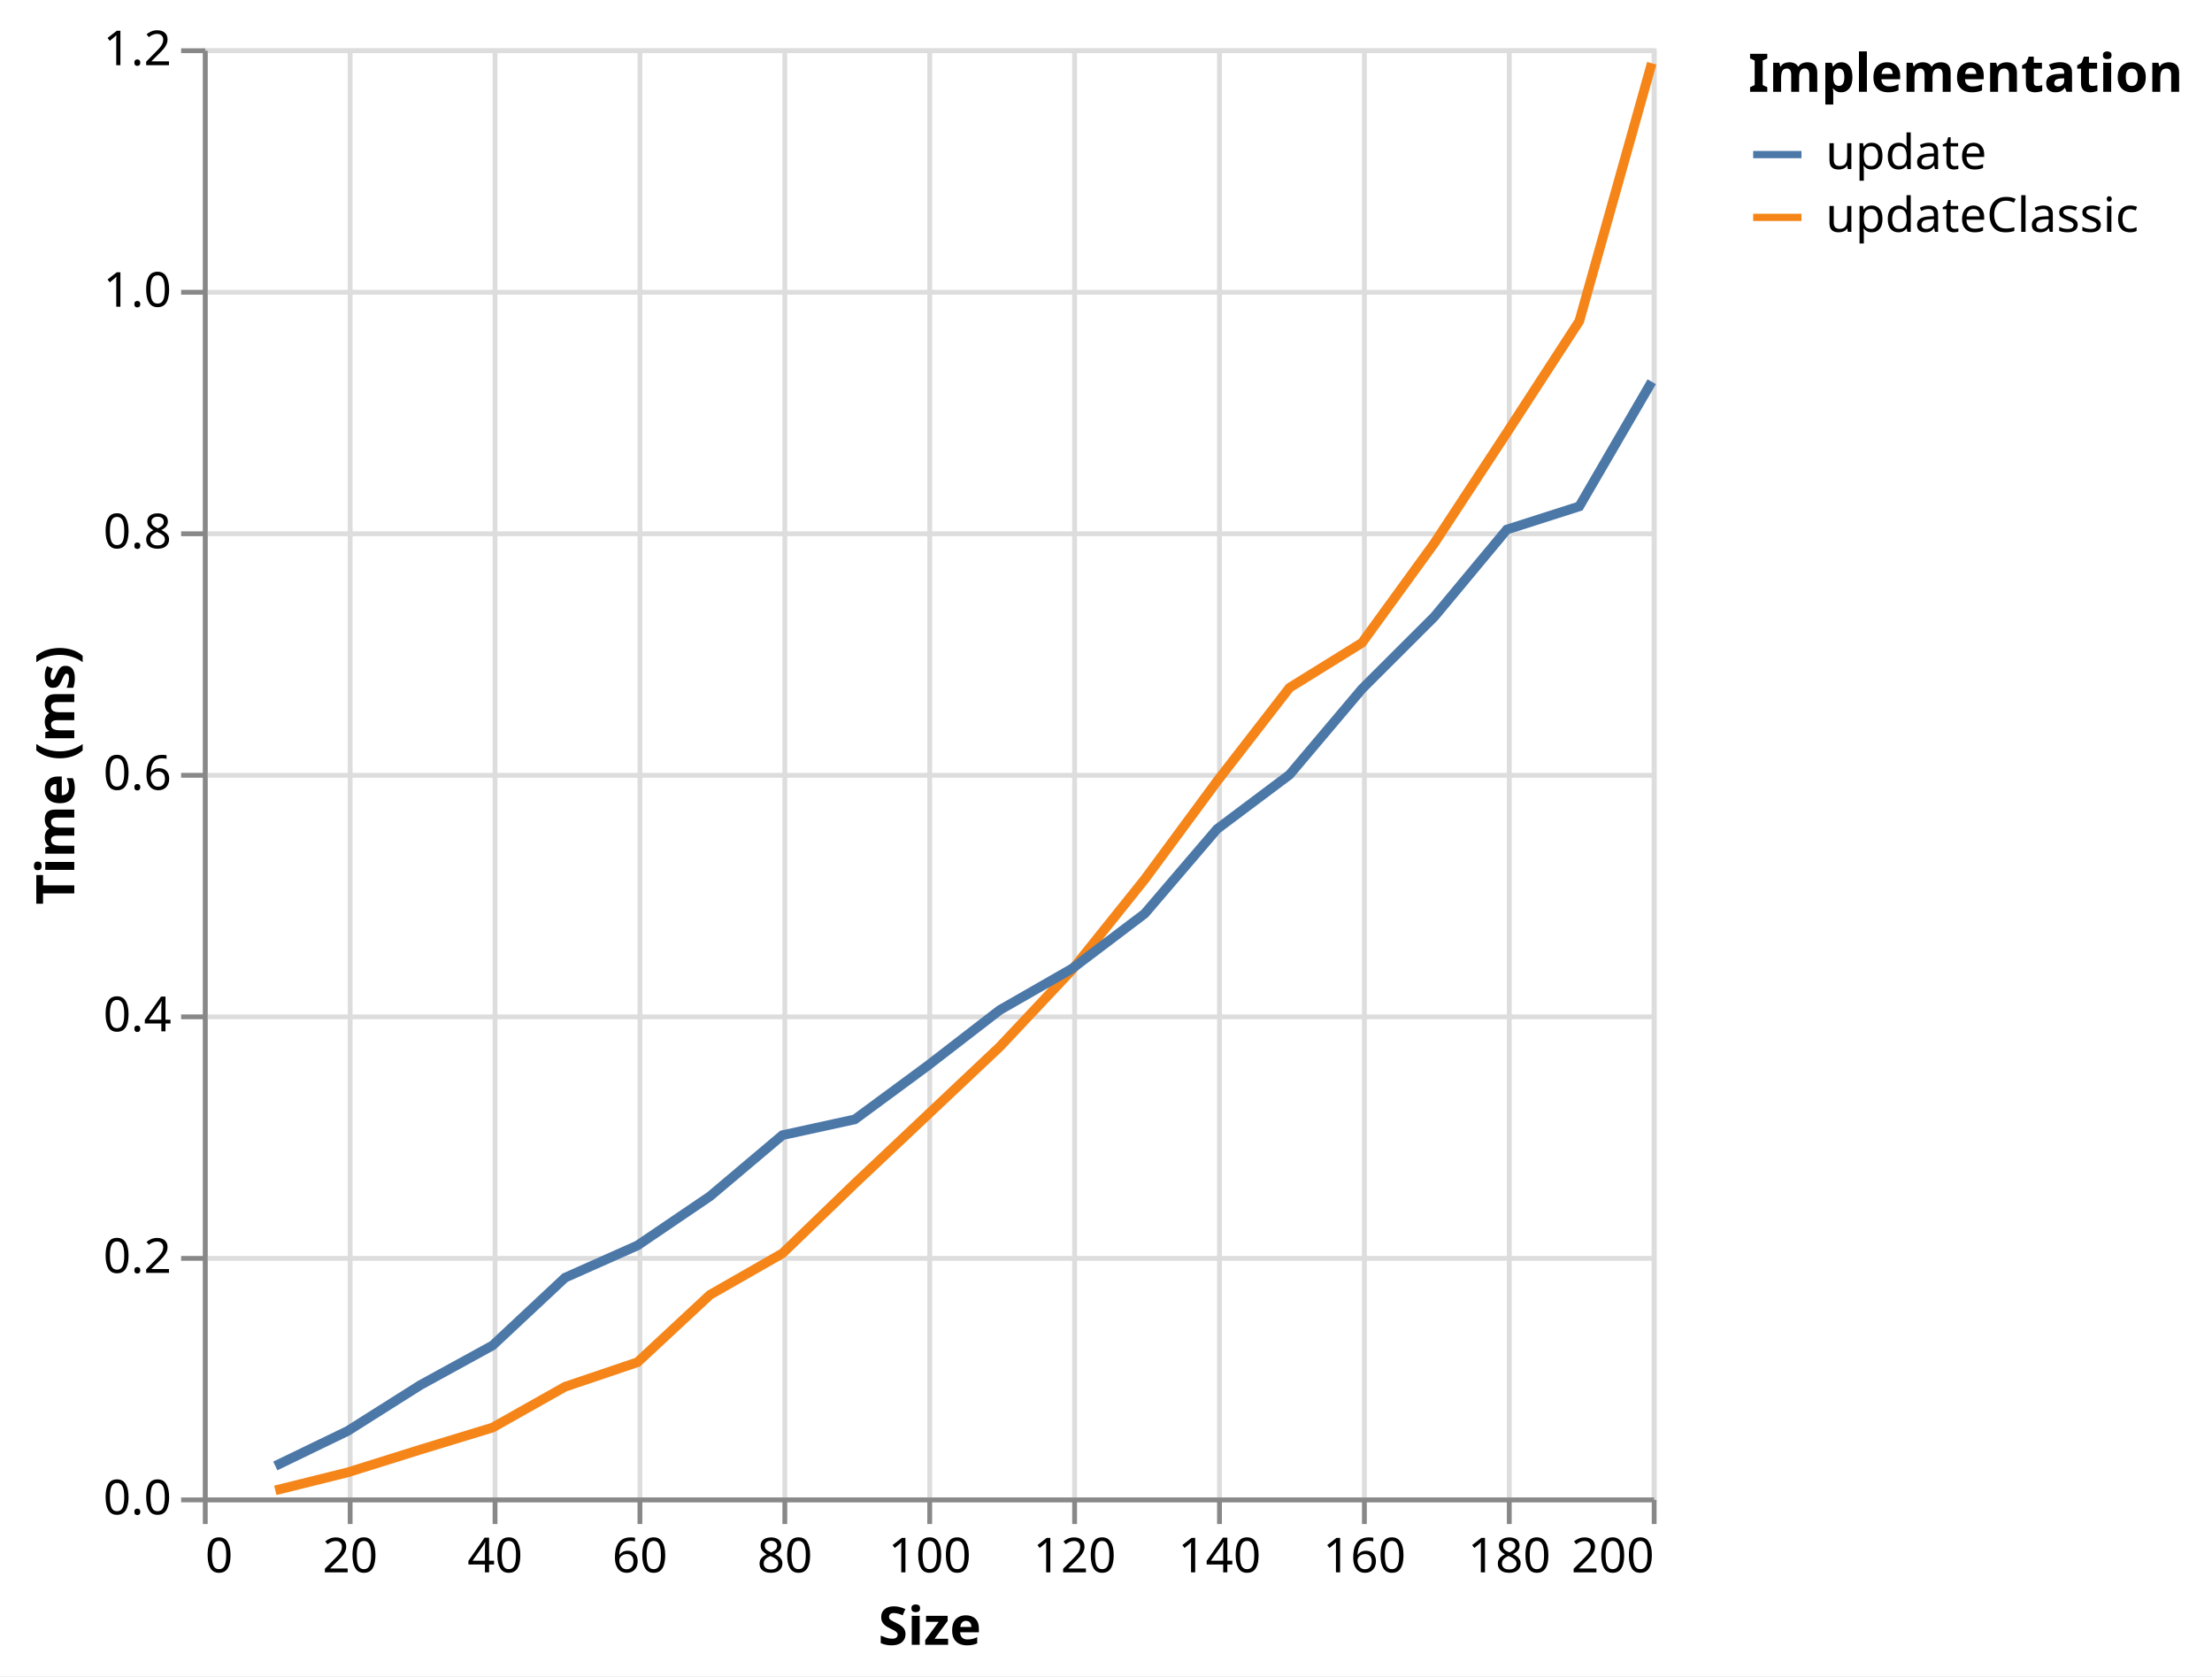
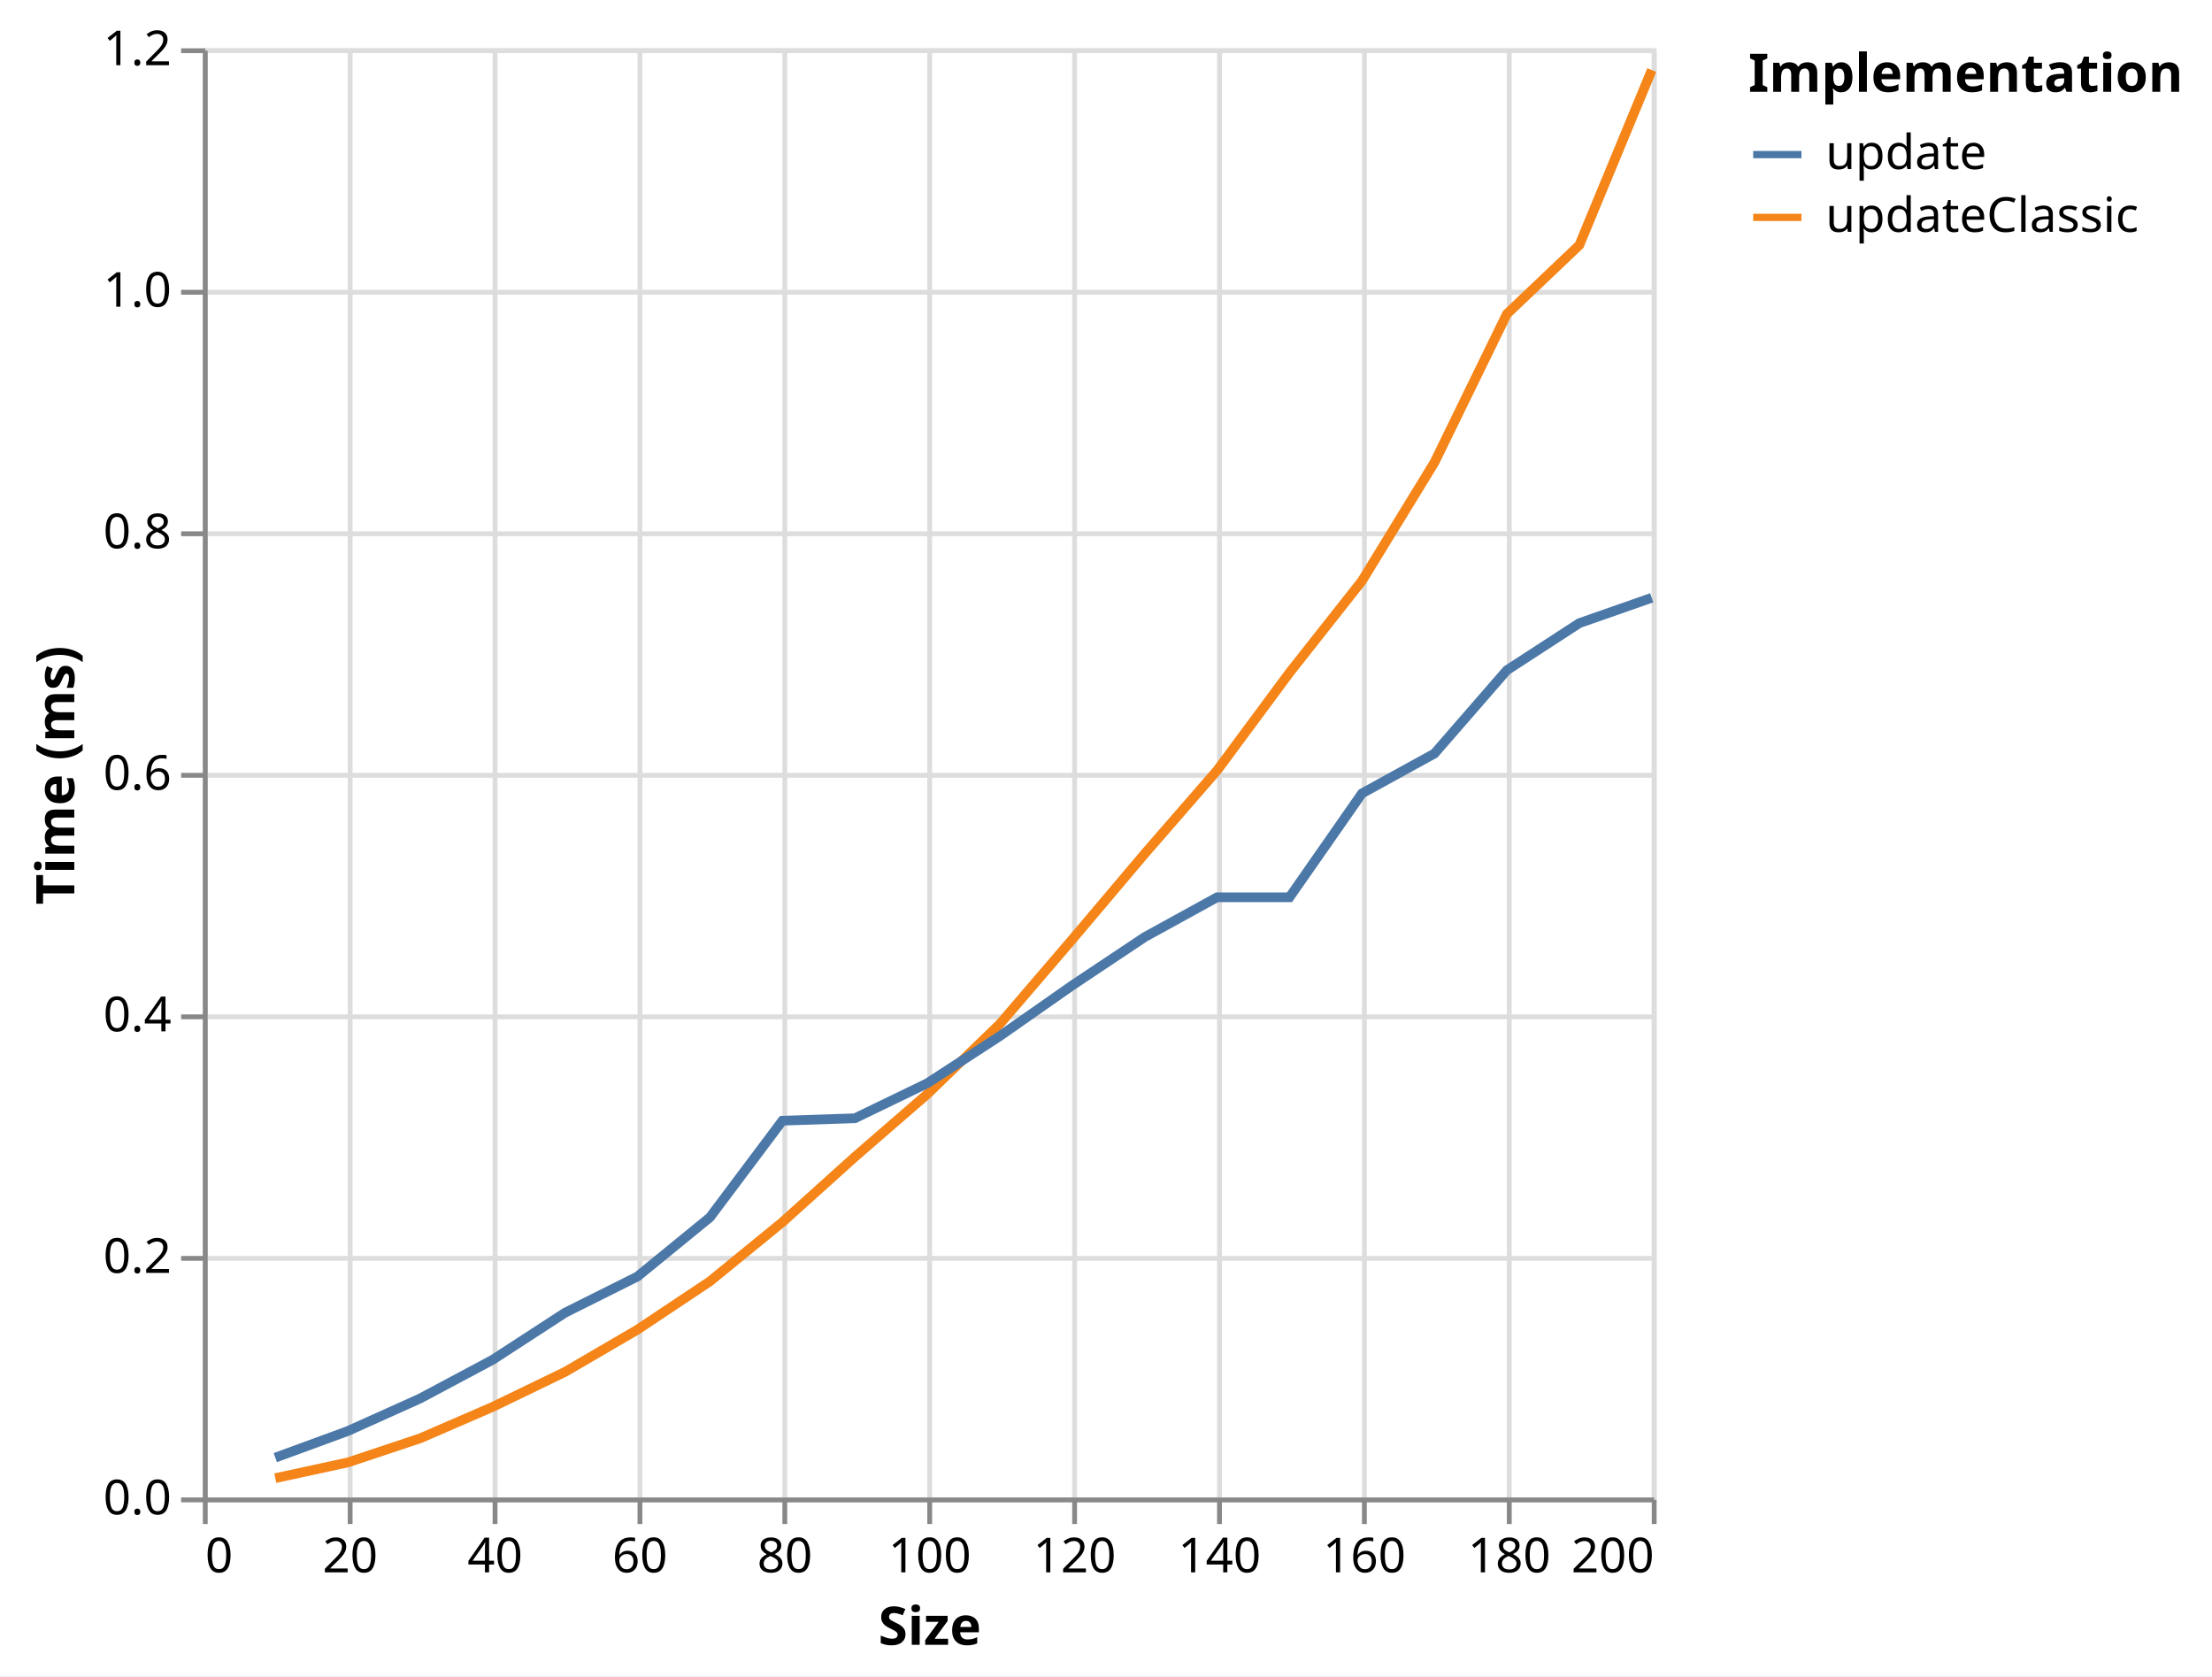
<svg xmlns="http://www.w3.org/2000/svg" version="1.1" class="marks" width="458" height="347" viewBox="0 0 458 347">
  <rect width="458" height="347" fill="white" />
  <g fill="none" stroke-miterlimit="10" transform="translate(42,10)">
    <g class="mark-group role-frame root" role="graphics-object" aria-roledescription="group mark container">
      <g transform="translate(0,0)">
        <path class="background" aria-hidden="true" d="M0.5,0.5h300v300h-300Z" stroke="#ddd" />
        <g>
          <g class="mark-group role-axis" aria-hidden="true">
            <g transform="translate(0.5,300.5)">
              <path class="background" aria-hidden="true" d="M0,0h0v0h0Z" pointer-events="none" />
              <g>
                <g class="mark-rule role-axis-grid" pointer-events="none">
                  <line transform="translate(0,-300)" x2="0" y2="300" stroke="#ddd" stroke-width="1" opacity="1" />
                  <line transform="translate(30,-300)" x2="0" y2="300" stroke="#ddd" stroke-width="1" opacity="1" />
                  <line transform="translate(60,-300)" x2="0" y2="300" stroke="#ddd" stroke-width="1" opacity="1" />
                  <line transform="translate(90,-300)" x2="0" y2="300" stroke="#ddd" stroke-width="1" opacity="1" />
                  <line transform="translate(120,-300)" x2="0" y2="300" stroke="#ddd" stroke-width="1" opacity="1" />
                  <line transform="translate(150,-300)" x2="0" y2="300" stroke="#ddd" stroke-width="1" opacity="1" />
                  <line transform="translate(180,-300)" x2="0" y2="300" stroke="#ddd" stroke-width="1" opacity="1" />
                  <line transform="translate(210,-300)" x2="0" y2="300" stroke="#ddd" stroke-width="1" opacity="1" />
                  <line transform="translate(240,-300)" x2="0" y2="300" stroke="#ddd" stroke-width="1" opacity="1" />
                  <line transform="translate(270,-300)" x2="0" y2="300" stroke="#ddd" stroke-width="1" opacity="1" />
                  <line transform="translate(300,-300)" x2="0" y2="300" stroke="#ddd" stroke-width="1" opacity="1" />
                </g>
              </g>
              <path class="foreground" aria-hidden="true" d="" pointer-events="none" display="none" />
            </g>
          </g>
          <g class="mark-group role-axis" aria-hidden="true">
            <g transform="translate(0.5,0.5)">
              <path class="background" aria-hidden="true" d="M0,0h0v0h0Z" pointer-events="none" />
              <g>
                <g class="mark-rule role-axis-grid" pointer-events="none">
                  <line transform="translate(0,300)" x2="300" y2="0" stroke="#ddd" stroke-width="1" opacity="1" />
                  <line transform="translate(0,250)" x2="300" y2="0" stroke="#ddd" stroke-width="1" opacity="1" />
                  <line transform="translate(0,200)" x2="300" y2="0" stroke="#ddd" stroke-width="1" opacity="1" />
                  <line transform="translate(0,150)" x2="300" y2="0" stroke="#ddd" stroke-width="1" opacity="1" />
                  <line transform="translate(0,100)" x2="300" y2="0" stroke="#ddd" stroke-width="1" opacity="1" />
                  <line transform="translate(0,50)" x2="300" y2="0" stroke="#ddd" stroke-width="1" opacity="1" />
                  <line transform="translate(0,0)" x2="300" y2="0" stroke="#ddd" stroke-width="1" opacity="1" />
                </g>
              </g>
              <path class="foreground" aria-hidden="true" d="" pointer-events="none" display="none" />
            </g>
          </g>
          <g class="mark-group role-axis" role="graphics-symbol" aria-roledescription="axis" aria-label="X-axis titled 'Size' for a linear scale with values from 0 to 200">
            <g transform="translate(0.5,300.5)">
              <path class="background" aria-hidden="true" d="M0,0h0v0h0Z" pointer-events="none" />
              <g>
                <g class="mark-rule role-axis-tick" pointer-events="none">
                  <line transform="translate(0,0)" x2="0" y2="5" stroke="#888" stroke-width="1" opacity="1" />
                  <line transform="translate(30,0)" x2="0" y2="5" stroke="#888" stroke-width="1" opacity="1" />
                  <line transform="translate(60,0)" x2="0" y2="5" stroke="#888" stroke-width="1" opacity="1" />
                  <line transform="translate(90,0)" x2="0" y2="5" stroke="#888" stroke-width="1" opacity="1" />
                  <line transform="translate(120,0)" x2="0" y2="5" stroke="#888" stroke-width="1" opacity="1" />
                  <line transform="translate(150,0)" x2="0" y2="5" stroke="#888" stroke-width="1" opacity="1" />
                  <line transform="translate(180,0)" x2="0" y2="5" stroke="#888" stroke-width="1" opacity="1" />
                  <line transform="translate(210,0)" x2="0" y2="5" stroke="#888" stroke-width="1" opacity="1" />
                  <line transform="translate(240,0)" x2="0" y2="5" stroke="#888" stroke-width="1" opacity="1" />
                  <line transform="translate(270,0)" x2="0" y2="5" stroke="#888" stroke-width="1" opacity="1" />
                  <line transform="translate(300,0)" x2="0" y2="5" stroke="#888" stroke-width="1" opacity="1" />
                </g>
                <g class="mark-text role-axis-label" pointer-events="none">
                  <text text-anchor="start" transform="translate(0,15)" font-family="sans-serif" font-size="10px" fill="#000" opacity="1">0</text>
                  <text text-anchor="middle" transform="translate(30,15)" font-family="sans-serif" font-size="10px" fill="#000" opacity="1">20</text>
                  <text text-anchor="middle" transform="translate(60,15)" font-family="sans-serif" font-size="10px" fill="#000" opacity="1">40</text>
                  <text text-anchor="middle" transform="translate(90,15)" font-family="sans-serif" font-size="10px" fill="#000" opacity="1">60</text>
                  <text text-anchor="middle" transform="translate(120,15)" font-family="sans-serif" font-size="10px" fill="#000" opacity="1">80</text>
                  <text text-anchor="middle" transform="translate(150,15)" font-family="sans-serif" font-size="10px" fill="#000" opacity="1">100</text>
                  <text text-anchor="middle" transform="translate(180,15)" font-family="sans-serif" font-size="10px" fill="#000" opacity="1">120</text>
                  <text text-anchor="middle" transform="translate(210,15)" font-family="sans-serif" font-size="10px" fill="#000" opacity="1">140</text>
                  <text text-anchor="middle" transform="translate(240,15)" font-family="sans-serif" font-size="10px" fill="#000" opacity="1">160</text>
                  <text text-anchor="middle" transform="translate(270,15)" font-family="sans-serif" font-size="10px" fill="#000" opacity="1">180</text>
                  <text text-anchor="end" transform="translate(300,15)" font-family="sans-serif" font-size="10px" fill="#000" opacity="1">200</text>
                </g>
                <g class="mark-rule role-axis-domain" pointer-events="none">
                  <line transform="translate(0,0)" x2="300" y2="0" stroke="#888" stroke-width="1" opacity="1" />
                </g>
                <g class="mark-text role-axis-title" pointer-events="none">
                  <text text-anchor="middle" transform="translate(150,30)" font-family="sans-serif" font-size="11px" font-weight="bold" fill="#000" opacity="1">Size</text>
                </g>
              </g>
              <path class="foreground" aria-hidden="true" d="" pointer-events="none" display="none" />
            </g>
          </g>
          <g class="mark-group role-axis" role="graphics-symbol" aria-roledescription="axis" aria-label="Y-axis titled 'Time (ms)' for a linear scale with values from 0.0 to 1.2">
            <g transform="translate(0.5,0.5)">
              <path class="background" aria-hidden="true" d="M0,0h0v0h0Z" pointer-events="none" />
              <g>
                <g class="mark-rule role-axis-tick" pointer-events="none">
                  <line transform="translate(0,300)" x2="-5" y2="0" stroke="#888" stroke-width="1" opacity="1" />
                  <line transform="translate(0,250)" x2="-5" y2="0" stroke="#888" stroke-width="1" opacity="1" />
                  <line transform="translate(0,200)" x2="-5" y2="0" stroke="#888" stroke-width="1" opacity="1" />
                  <line transform="translate(0,150)" x2="-5" y2="0" stroke="#888" stroke-width="1" opacity="1" />
                  <line transform="translate(0,100)" x2="-5" y2="0" stroke="#888" stroke-width="1" opacity="1" />
                  <line transform="translate(0,50)" x2="-5" y2="0" stroke="#888" stroke-width="1" opacity="1" />
                  <line transform="translate(0,0)" x2="-5" y2="0" stroke="#888" stroke-width="1" opacity="1" />
                </g>
                <g class="mark-text role-axis-label" pointer-events="none">
                  <text text-anchor="end" transform="translate(-7,303)" font-family="sans-serif" font-size="10px" fill="#000" opacity="1">0.0</text>
                  <text text-anchor="end" transform="translate(-7,253)" font-family="sans-serif" font-size="10px" fill="#000" opacity="1">0.2</text>
                  <text text-anchor="end" transform="translate(-7,203)" font-family="sans-serif" font-size="10px" fill="#000" opacity="1">0.4</text>
                  <text text-anchor="end" transform="translate(-7,153)" font-family="sans-serif" font-size="10px" fill="#000" opacity="1">0.6</text>
                  <text text-anchor="end" transform="translate(-7,103)" font-family="sans-serif" font-size="10px" fill="#000" opacity="1">0.8</text>
                  <text text-anchor="end" transform="translate(-7,53)" font-family="sans-serif" font-size="10px" fill="#000" opacity="1">1.0</text>
                  <text text-anchor="end" transform="translate(-7,3)" font-family="sans-serif" font-size="10px" fill="#000" opacity="1">1.2</text>
                </g>
                <g class="mark-rule role-axis-domain" pointer-events="none">
                  <line transform="translate(0,300)" x2="0" y2="-300" stroke="#888" stroke-width="1" opacity="1" />
                </g>
                <g class="mark-text role-axis-title" pointer-events="none">
                  <text text-anchor="middle" transform="translate(-25.11914,150) rotate(-90) translate(0,-2)" font-family="sans-serif" font-size="11px" font-weight="bold" fill="#000" opacity="1">Time (ms)</text>
                </g>
              </g>
              <path class="foreground" aria-hidden="true" d="" pointer-events="none" display="none" />
            </g>
          </g>
          <g class="mark-group role-scope pathgroup" role="graphics-object" aria-roledescription="group mark container">
            <g transform="translate(0,0)">
              <path class="background" aria-hidden="true" d="M0,0h300v300h-300Z" />
              <g>
                <g class="mark-line role-mark marks" role="graphics-object" aria-roledescription="line mark container">
-                   <path aria-label="Size: 10; Time (ms): 0.0059; series: updateClassic" role="graphics-symbol" aria-roledescription="line mark" d="M15,298.525L30,294.8L45,290.1L60,285.525L75,277.075L90,272L105,258.05L120,249.475L135,235L150,220.85L165,206.7L180,190.75L195,172.05L210,151.725L225,132.375L240,123.075L255,102.425L270,79.575L285,56.475L300,3.1" stroke="#f58518" stroke-width="2" />
+                   <path aria-label="Size: 10; Time (ms): 0.016; series: updateClassic" role="graphics-symbol" aria-roledescription="line mark" d="M15,296L30,292.75L45,287.75L60,281.25L75,274L90,265.25L105,255.25L120,243L135,229.5L150,216.5L165,202L180,184.5L195,166.75L210,149.5L225,129.25L240,110.25L255,85.75L270,55L285,40.75L300,4.5" stroke="#f58518" stroke-width="2" />
                </g>
              </g>
              <path class="foreground" aria-hidden="true" d="" display="none" />
            </g>
            <g transform="translate(0,0)">
              <path class="background" aria-hidden="true" d="M0,0h300v300h-300Z" />
              <g>
                <g class="mark-line role-mark marks" role="graphics-object" aria-roledescription="line mark container">
-                   <path aria-label="Size: 10; Time (ms): 0.0261; series: update" role="graphics-symbol" aria-roledescription="line mark" d="M15,293.475L30,286.225L45,276.75L60,268.525L75,254.5L90,247.825L105,237.65L120,225L135,221.725L150,210.675L165,199.1L180,190.5L195,179.15L210,161.625L225,150.375L240,132.625L255,117.65L270,99.625L285,94.825L300,69.025" stroke="#4c78a8" stroke-width="2" />
+                   <path aria-label="Size: 10; Time (ms): 0.033; series: update" role="graphics-symbol" aria-roledescription="line mark" d="M15,291.75L30,286.25L45,279.5L60,271.5L75,261.75L90,254.25L105,242L120,222L135,221.5L150,214.25L165,204.5L180,194L195,184L210,175.75L225,175.75L240,154.25L255,146L270,128.75L285,119L300,113.75" stroke="#4c78a8" stroke-width="2" />
                </g>
              </g>
              <path class="foreground" aria-hidden="true" d="" display="none" />
            </g>
          </g>
          <g class="mark-group role-legend" role="graphics-symbol" aria-roledescription="legend" aria-label="Symbol legend titled 'Implementation' for stroke color with 2 values: update, updateClassic">
            <g transform="translate(320,0)">
              <path class="background" aria-hidden="true" d="M0,0h91v40h-91Z" pointer-events="none" />
              <g>
                <g class="mark-group role-legend-entry">
                  <g transform="translate(0,16)">
                    <path class="background" aria-hidden="true" d="M0,0h0v0h0Z" pointer-events="none" />
                    <g>
                      <g class="mark-group role-scope" role="graphics-object" aria-roledescription="group mark container">
                        <g transform="translate(0,0)">
                          <path class="background" aria-hidden="true" d="M0,0h80.812v11h-80.812Z" pointer-events="none" opacity="1" />
                          <g>
                            <g class="mark-symbol role-legend-symbol" pointer-events="none">
                              <path transform="translate(6,6)" d="M-5,0L5,0" stroke="#4c78a8" stroke-width="1.5" opacity="1" />
                            </g>
                            <g class="mark-text role-legend-label" pointer-events="none">
                              <text text-anchor="start" transform="translate(16,9)" font-family="sans-serif" font-size="10px" fill="#000" opacity="1">update</text>
                            </g>
                          </g>
                          <path class="foreground" aria-hidden="true" d="" pointer-events="none" display="none" />
                        </g>
                        <g transform="translate(0,13)">
                          <path class="background" aria-hidden="true" d="M0,0h80.812v11h-80.812Z" pointer-events="none" opacity="1" />
                          <g>
                            <g class="mark-symbol role-legend-symbol" pointer-events="none">
                              <path transform="translate(6,6)" d="M-5,0L5,0" stroke="#f58518" stroke-width="1.5" opacity="1" />
                            </g>
                            <g class="mark-text role-legend-label" pointer-events="none">
                              <text text-anchor="start" transform="translate(16,9)" font-family="sans-serif" font-size="10px" fill="#000" opacity="1">updateClassic</text>
                            </g>
                          </g>
                          <path class="foreground" aria-hidden="true" d="" pointer-events="none" display="none" />
                        </g>
                      </g>
                    </g>
                    <path class="foreground" aria-hidden="true" d="" pointer-events="none" display="none" />
                  </g>
                </g>
                <g class="mark-text role-legend-title" pointer-events="none">
                  <text text-anchor="start" transform="translate(0,9)" font-family="sans-serif" font-size="11px" font-weight="bold" fill="#000" opacity="1">Implementation</text>
                </g>
              </g>
              <path class="foreground" aria-hidden="true" d="" pointer-events="none" display="none" />
            </g>
          </g>
        </g>
        <path class="foreground" aria-hidden="true" d="" display="none" />
      </g>
    </g>
  </g>
</svg>
